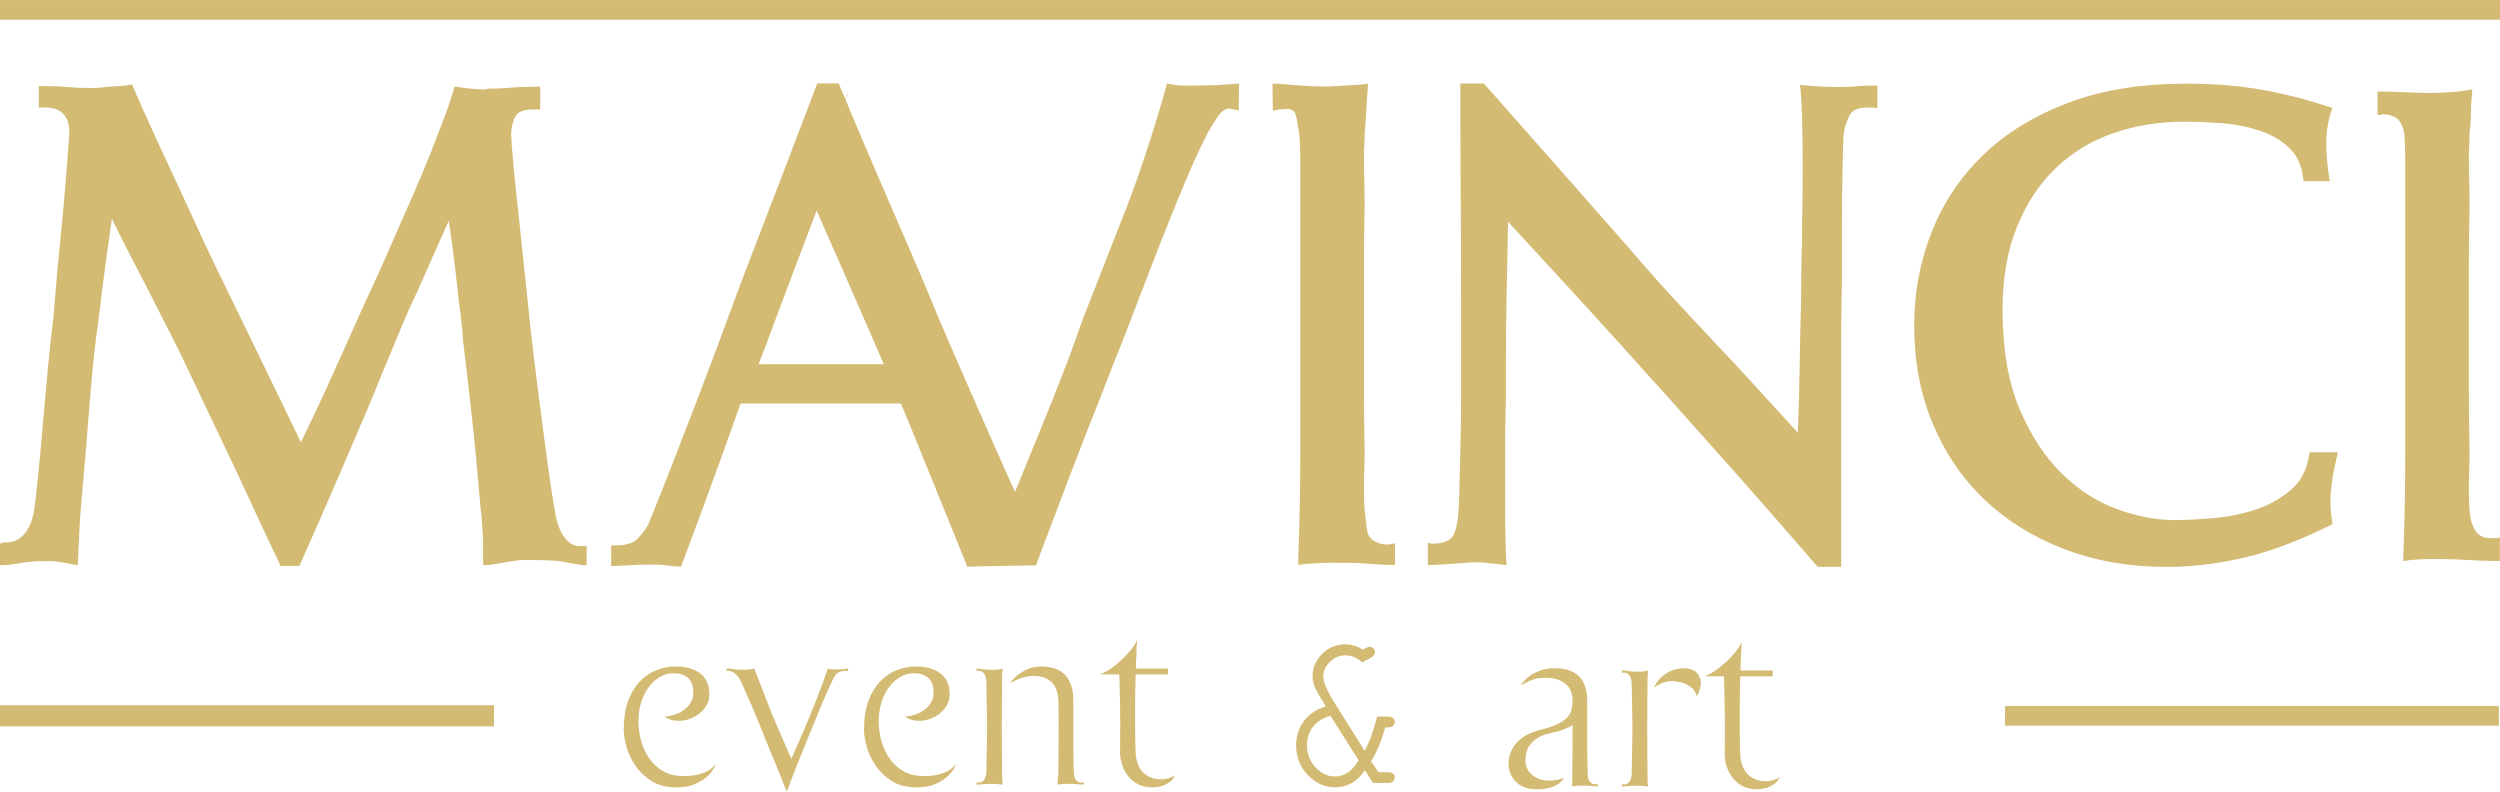
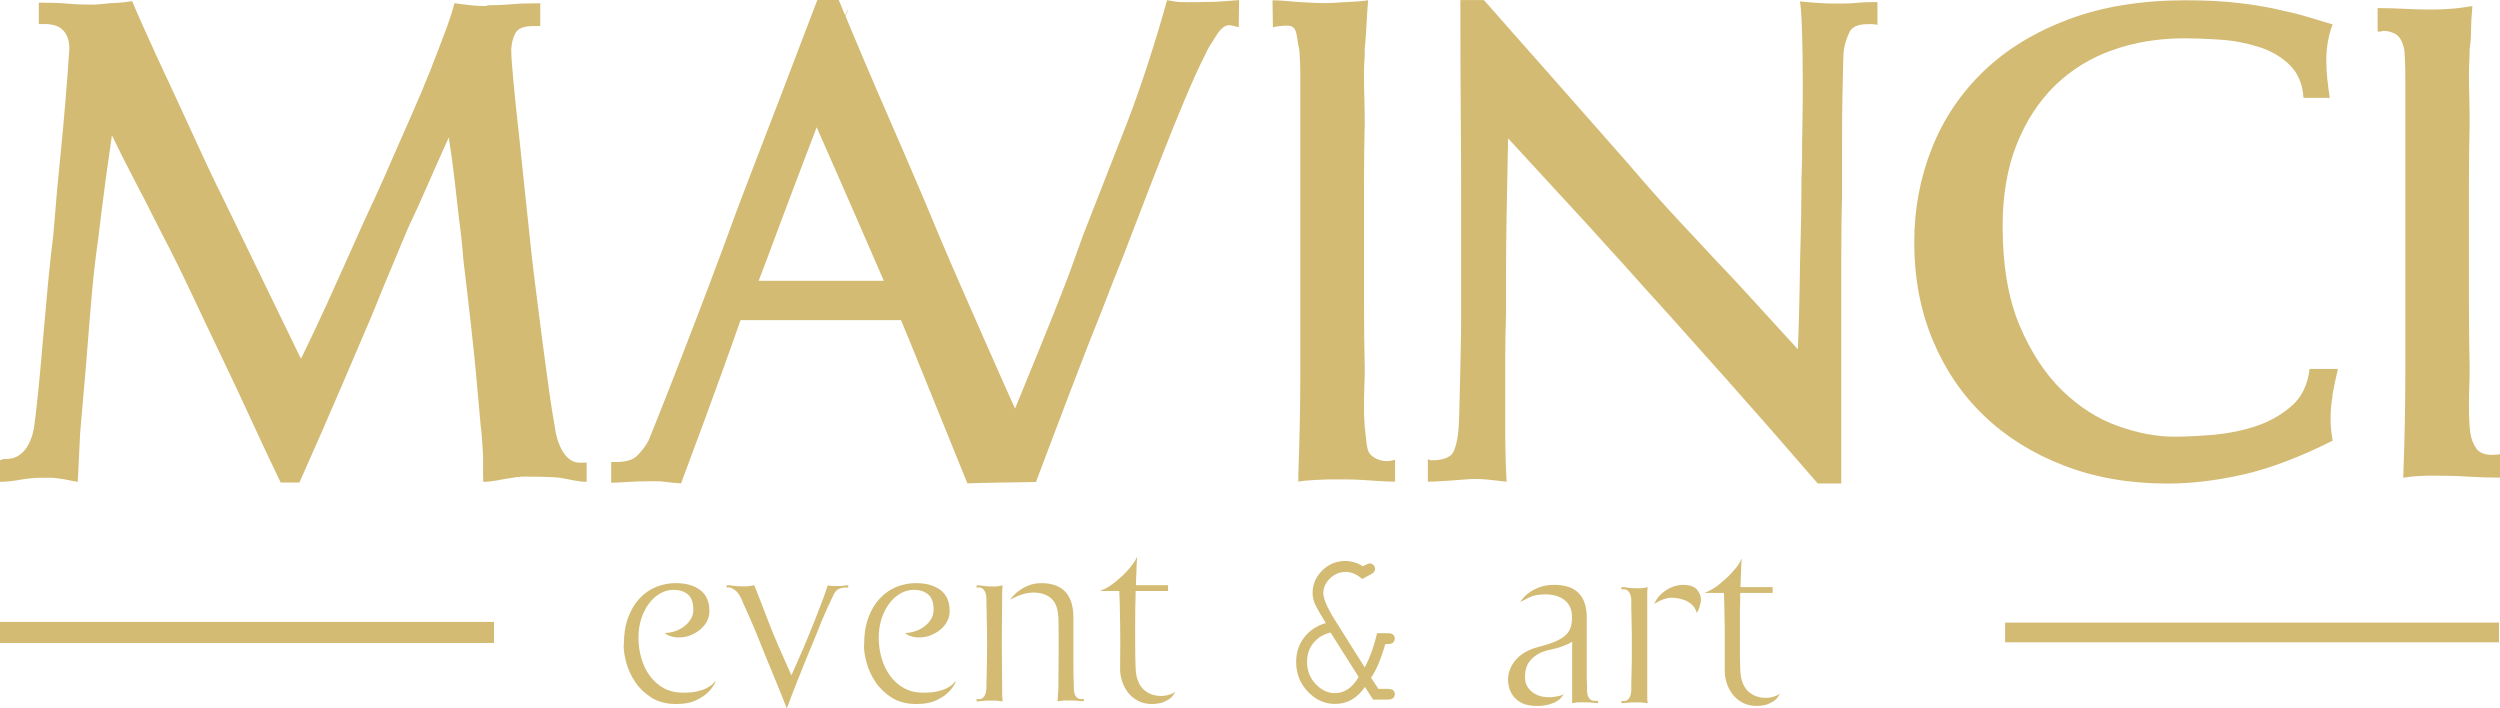
- <svg xmlns="http://www.w3.org/2000/svg" id="Warstwa_1" data-name="Warstwa 1" viewBox="0 0 275.21 87.09">
+ <svg xmlns="http://www.w3.org/2000/svg" id="Warstwa_1" data-name="Warstwa 1" viewBox="0 0 275.2 77.92">
  <defs>
    <style>
-       .cls-1, .cls-2, .cls-3, .cls-4 {
+       .cls-1 {
        fill: #d3bb74;
      }

      .cls-2 {
-         stroke-width: 2.17px;
+         stroke-width: 2.32px;
      }

-       .cls-2, .cls-3, .cls-4 {
+       .cls-2, .cls-3 {
+         fill: none;
        stroke: #d3bb74;
        stroke-miterlimit: 10;
      }

      .cls-3 {
        stroke-width: 2.17px;
      }
- 
-       .cls-4 {
-         stroke-width: 2.32px;
-       }
    </style>
  </defs>
-   <path class="cls-1" d="M55.9,61.85c-.63,.08-1.63,.37-2.7,.37-.05-.76,0-2.46-.03-2.97-.03-.51-.05-.95-.08-1.33-.03-.38-.05-.72-.08-1.03-.03-.3-.06-.63-.11-.99-.05-.56-.11-1.27-.19-2.13-.08-.86-.18-1.98-.3-3.35-.13-1.37-.3-3.08-.53-5.14-.23-2.06-.52-4.58-.88-7.57-.1-1.37-.25-2.82-.46-4.34-.15-1.32-.32-2.75-.49-4.3-.18-1.55-.39-3.13-.65-4.76-.91,2.03-1.74,3.88-2.47,5.56-.74,1.67-1.38,3.1-1.94,4.26-.61,1.42-1.14,2.69-1.6,3.81-.71,1.67-1.55,3.71-2.51,6.09-.86,2.03-1.94,4.56-3.24,7.57-1.29,3.02-2.85,6.59-4.68,10.7h-2.06c-.86-1.78-1.87-3.91-3.01-6.39-1.14-2.49-2.31-4.97-3.5-7.46-1.19-2.49-2.3-4.81-3.31-6.97-1.02-2.16-1.83-3.82-2.44-4.99-.56-1.07-1.17-2.26-1.83-3.58-.56-1.12-1.23-2.42-2.02-3.92-.79-1.5-1.61-3.13-2.47-4.91-.51,3.5-.89,6.29-1.14,8.37-.15,1.17-.28,2.21-.38,3.12-.25,1.73-.47,3.58-.65,5.56-.18,1.98-.34,3.93-.49,5.86-.15,1.93-.3,3.76-.46,5.48-.15,1.73-.28,3.2-.38,4.42l-.26,5.33c-.71-.1-1.32-.27-1.77-.32-.46-.05-.8-.13-1.11-.13h-.95c-.86,0-1.19,.06-1.77,.11-.58,.05-1.59,.34-2.96,.34v-2.38c.1,0,.13-.06,.27-.1,.1-.03,.36-.04,.47-.04,1.78,0,2.7-1.7,3-3.42,.1-.66,.24-1.84,.42-3.54,.18-1.7,.35-3.6,.53-5.71,.18-2.11,.37-4.24,.57-6.39,.2-2.16,.41-4.02,.61-5.6,.25-3.2,.54-6.44,.88-9.74,.33-3.3,.62-6.85,.88-10.66v-.15c0-.81-.22-1.46-.65-1.94-.43-.48-1.1-.72-2.02-.72h-.69v-2.36c1.32,0,2.38,.04,3.2,.11,.81,.08,1.67,.11,2.59,.11,.35,0,.79-.02,1.29-.08,.41-.05,.88-.09,1.41-.11,.53-.02,1.13-.09,1.79-.19,.25,.61,.63,1.48,1.14,2.63,.51,1.14,1.08,2.4,1.71,3.77,.63,1.37,1.31,2.82,2.02,4.34,.71,1.52,1.38,2.98,2.02,4.38,.63,1.4,1.22,2.65,1.75,3.77,.53,1.12,.95,1.98,1.26,2.59l8.68,17.89c1.01-2.08,1.93-4.01,2.74-5.79,.81-1.78,1.52-3.35,2.13-4.72,.71-1.57,1.37-3.05,1.98-4.42,.35-.76,.82-1.78,1.41-3.05,.58-1.27,1.2-2.66,1.86-4.19,.66-1.52,1.36-3.11,2.09-4.76,.73-1.65,1.41-3.25,2.02-4.8,.61-1.55,1.15-2.97,1.64-4.26,.48-1.29,.82-2.35,1.03-3.16,.71,.1,1.32,.18,1.83,.23,.51,.05,.89,.08,1.14,.08h.53c.05,0,.1-.02,.15-.08,.91,0,1.78-.04,2.59-.11,.81-.08,1.88-.11,3.2-.11v2.51h-.76c-1.02,0-1.66,.24-1.94,.72-.28,.48-.44,1.08-.49,1.79v.23c0,.56,.08,1.65,.23,3.27,.15,1.62,.35,3.58,.61,5.86,.25,2.44,.51,4.86,.76,7.27,.25,2.41,.46,4.33,.61,5.75,.15,1.37,.34,2.94,.57,4.72,.23,1.78,.46,3.55,.68,5.33,.23,1.78,.46,3.48,.69,5.1,.23,1.62,.44,3,.65,4.11,.2,1.73,1.11,3.91,2.68,3.91,.35,0,.61,.02,.82-.03v2.14c-.91,0-1.85-.26-2.78-.42s-3.53-.15-3.53-.15c-1.33-.04-1.68,.12-2.34,.2Z" />
-   <path class="cls-1" d="M134.1,9.37c-.74,.03-3.63,.07-4.19,.04-.56-.03-.73-.1-1.44-.21-1.17,4.25-2.89,9.63-4.48,13.7-1.6,4.07-3.19,8.12-4.76,12.16-.46,1.28-.96,2.68-1.52,4.22-.51,1.33-1.1,2.86-1.79,4.6-.55,1.4-2.87,7.08-4.18,10.27,0-.02-.02-.04-.03-.06-.58-1.27-1.29-2.85-2.13-4.76-.84-1.9-1.79-4.06-2.85-6.47-1.07-2.41-2.18-4.99-3.35-7.73-1.17-2.84-2.27-5.45-3.31-7.84-1.04-2.38-2.23-5.14-3.58-8.26-1.11-2.57-2.25-5.27-3.41-8.06,.19-.49,.34-.85,.23-.69-.04,.07-.14,.28-.27,.61-.23-.57-.47-1.13-.71-1.71h-2.36c-1.37,3.6-2.68,7.03-3.92,10.28-1.24,3.25-2.35,6.12-3.31,8.6-1.12,2.89-2.13,5.61-3.05,8.15-1.02,2.74-2.01,5.37-2.97,7.88-.96,2.51-1.83,4.75-2.59,6.7-.76,1.95-1.4,3.55-1.9,4.8-.51,1.24-.79,1.94-.84,2.09-.3,.56-.7,1.09-1.18,1.6-.48,.51-1.28,.76-2.4,.76h-.53v2.28c.36,0,.93-.03,1.71-.08,.79-.05,1.53-.08,2.25-.08h1.29c.15,0,.42,.03,.8,.08,.38,.05,.93,.1,1.64,.15,1.88-5.02,3.35-9.02,4.42-11.99,1.07-2.97,1.78-4.96,2.13-5.98h17.66c.46,1.07,1.29,3.11,2.51,6.13,1.22,3.02,2.82,6.97,4.8,11.84,.4-.05,7.55-.15,7.55-.15,0,0,2.12-5.65,3.93-10.38,1.29-3.38,2.37-6.14,3.24-8.29,.96-2.51,1.78-4.58,2.44-6.21,.46-1.18,1.07-2.76,1.83-4.76,.76-1.99,1.57-4.09,2.44-6.29,.86-2.2,1.71-4.3,2.55-6.29,.84-1.99,1.56-3.58,2.17-4.76,.25-.56,.54-1.09,.88-1.57,.33-.49,.9-1.74,1.81-1.74,.15,0,.82,.17,1.03,.22l.04-2.98c-.86,.05-1.55,.14-2.28,.16Zm-50.59,30.72c.46-1.17,1.22-3.18,2.28-6.05,1.07-2.87,2.44-6.48,4.11-10.85,1.93,4.37,3.51,7.98,4.76,10.85,1.24,2.87,2.12,4.89,2.63,6.05h-13.78Z" />
-   <path class="cls-1" d="M142.91,61.68c.15-3.96,.23-7.89,.23-11.8V18.02c0-.79-.01-1.52-.04-2.21-.03-.69-.06-1.13-.11-1.33-.2-.81-.21-1.9-.57-2.23s-.84-.26-1.54-.2c-.45,.04-.76,.14-.76,.14l-.04-2.98c1.01,0,2.06,.15,3,.2,.94,.05,1.79,.11,2.75,.11,.71,0,1.51-.06,2.27-.11,.76-.05,1.64-.05,2.5-.2-.1,1.12-.27,4.69-.37,5.34,0,.46-.01,.91-.04,1.37-.03,.46-.04,.89-.04,1.29,0,.91,.01,1.83,.04,2.74,.02,.91,.04,1.8,.04,2.66-.05,2.18-.08,4.37-.08,6.55v13.59c0,2.31,.03,4.66,.08,7.04,0,.51-.01,1.13-.04,1.87-.03,.74-.04,1.48-.04,2.25,0,.56,.01,1.09,.04,1.6,.02,.51,.06,.94,.11,1.29,.1,.66,.11,1.78,.44,2.26,.33,.48,1.11,.88,1.92,.88,.41,0,.71-.1,.91-.15v2.41c-1.17,0-2.3-.11-3.49-.18-1.19-.08-2.36-.07-3.58-.07-.56,0-1.23,.05-1.83,.07-.61,.03-1.19,.08-1.75,.18v-.54Z" />
-   <path class="cls-1" d="M203,14.44c-.05,.25-.09,.89-.11,1.9-.03,1.02-.05,2.27-.08,3.77-.03,1.5-.04,3.19-.04,5.06v5.79c-.05,1.47-.08,3.6-.08,6.39v25.05h-2.59c-3.91-4.52-7.22-8.3-9.93-11.34-2.72-3.05-4.94-5.53-6.66-7.46-2.03-2.23-3.65-4.03-4.87-5.41-1.17-1.27-2.41-2.64-3.73-4.11-1.17-1.27-2.51-2.73-4.03-4.38-1.52-1.65-3.15-3.41-4.87-5.29-.15,6.95-.23,11.93-.23,14.92v4.57c-.05,1.47-.08,2.92-.08,4.34v8.56c0,1.4,.05,3.94,.15,5.41-.96-.1-1.62-.2-2.23-.25-.61-.05-1.14-.08-1.92-.03,0,0-3.51,.28-4.52,.28v-2.5c.1,.05,.19,.14,.39,.14,.66,0,1.47-.07,2.08-.51,.61-.43,.82-2.09,.88-2.65,.05-.51,.09-1.24,.11-2.21,.03-.96,.05-2.03,.08-3.2,.03-1.17,.05-2.4,.08-3.69,.03-1.29,.04-2.52,.04-3.69v-11.19c0-3.35-.01-7.07-.04-11.15-.03-4.08-.04-8.21-.04-12.37h2.59c3.5,3.96,6.57,7.44,9.21,10.43,2.64,3,4.87,5.53,6.7,7.61,2.08,2.44,3.91,4.49,5.48,6.17,1.32,1.42,2.71,2.92,4.19,4.49,1.27,1.32,2.68,2.83,4.22,4.53,1.55,1.7,3.13,3.44,4.76,5.21,.1-2.39,.16-4.59,.19-6.62,.03-2.03,.06-3.81,.11-5.33,.05-1.78,.08-3.4,.08-4.87,0-1.32,.02-2.66,.08-4.03,0-1.17,.01-2.49,.04-3.96,.03-1.47,.04-2.94,.04-4.42,0-2.13-.03-4.03-.08-5.71-.05-1.67-.13-2.79-.23-3.35,1.12,.1,1.93,.17,2.44,.19,.51,.03,.86,.04,1.07,.04h1.07c.66,0,1.22-.02,1.67-.08,.46-.05,1.22-.08,2.28-.08v2.51c-.2-.05-.39-.08-.57-.08h-.49c-1.07,0-1.74,.29-2.02,.88-.28,.58-.47,1.15-.57,1.71Z" />
-   <path class="cls-1" d="M256.78,52.66c-.15,.86-.23,1.73-.23,2.59,0,.81,.08,1.62,.23,2.44-3.65,1.83-6.94,3.07-9.86,3.73-2.92,.66-5.7,.99-8.34,.99-4.16,0-7.96-.66-11.38-1.98-3.43-1.32-6.36-3.15-8.79-5.48-2.44-2.33-4.33-5.13-5.67-8.37-1.35-3.25-2.02-6.83-2.02-10.73,0-3.65,.65-7.1,1.94-10.35,1.29-3.25,3.2-6.08,5.71-8.49,2.51-2.41,5.63-4.31,9.36-5.71,3.73-1.4,8.03-2.09,12.9-2.09,2.28,0,4.33,.11,6.13,.34,1.8,.23,3.31,.49,4.53,.8,1.17,.25,2.16,.51,2.97,.76,.81,.25,1.65,.51,2.51,.76-.46,1.22-.69,2.54-.69,3.96,0,.71,.04,1.4,.11,2.06,.08,.66,.16,1.35,.27,2.06h-2.89c-.1-1.52-.61-2.73-1.52-3.62-.91-.89-2.04-1.55-3.39-1.98-1.35-.43-2.75-.7-4.23-.8-1.47-.1-2.82-.15-4.03-.15-2.79,0-5.41,.43-7.84,1.29-2.44,.86-4.54,2.16-6.32,3.88-1.78,1.73-3.19,3.88-4.23,6.47-1.04,2.59-1.56,5.61-1.56,9.06,0,4.31,.62,7.94,1.86,10.89,1.24,2.94,2.8,5.33,4.68,7.16,1.88,1.83,3.92,3.13,6.13,3.92,2.21,.79,4.28,1.18,6.2,1.18,1.12,0,2.49-.06,4.11-.19,1.62-.13,3.2-.43,4.72-.91,1.52-.48,2.87-1.22,4.03-2.21,1.17-.99,1.85-2.37,2.06-4.15h3.12c-.25,1.07-.46,2.03-.61,2.89Z" />
-   <path class="cls-1" d="M264.55,61.68c.15-3.96,.23-7.89,.23-11.8V18.02c0-.79-.01-1.52-.04-2.21-.03-.69-.06-1.13-.11-1.33-.2-.81-.52-1.33-.95-1.56-.43-.23-.85-.34-1.26-.34-.1,0-.18,.01-.23,.04-.05,.03-.13,.04-.23,.04h-.23v-2.59c1.01,0,1.99,.03,2.93,.08,.94,.05,1.89,.08,2.85,.08,.71,0,1.45-.02,2.21-.08,.76-.05,1.57-.15,2.44-.3-.1,1.12-.15,2.02-.15,2.7s-.05,1.36-.15,2.02c0,.46-.01,.91-.04,1.37-.03,.46-.04,.89-.04,1.29,0,.91,.01,1.83,.04,2.74,.02,.91,.04,1.8,.04,2.66-.05,2.18-.08,4.37-.08,6.55v13.59c0,2.31,.03,4.66,.08,7.04,0,.51-.01,1.13-.04,1.87-.03,.74-.04,1.48-.04,2.25,0,.56,.01,1.09,.04,1.6,.02,.51,.06,.94,.11,1.29,.1,.66,.32,1.23,.65,1.71,.33,.48,.9,.72,1.71,.72,.41,0,.71-.02,.91-.08v2.59c-1.17,0-2.35-.04-3.54-.11-1.19-.08-2.4-.11-3.62-.11-.56,0-1.14,.01-1.75,.04-.61,.03-1.19,.09-1.75,.19v-.08Z" />
-   <path class="cls-2" d="M0,1.09H275.21S0,1.09,0,1.09Z" />
-   <path class="cls-1" d="M68.67,80.19c0-1.14,.15-2.14,.46-2.99,.31-.85,.73-1.56,1.26-2.13,.53-.57,1.14-1,1.83-1.28,.69-.28,1.41-.42,2.16-.42,1.14,0,2.04,.26,2.71,.77,.67,.51,1,1.28,1,2.31,0,.43-.1,.81-.29,1.16-.19,.35-.45,.65-.77,.91-.32,.26-.68,.46-1.07,.61-.4,.15-.81,.22-1.23,.22-.27,0-.5-.02-.68-.07-.18-.05-.34-.1-.48-.16-.16-.08-.29-.16-.41-.26,.33,0,.68-.06,1.06-.17,.38-.12,.72-.28,1.03-.51,.31-.22,.57-.49,.77-.81s.3-.67,.3-1.06c0-.81-.2-1.38-.61-1.71-.41-.33-.93-.49-1.57-.49-.5,0-.99,.13-1.45,.39-.46,.26-.88,.62-1.23,1.09-.36,.46-.64,1.02-.86,1.67-.21,.65-.32,1.36-.32,2.13s.11,1.52,.32,2.25c.21,.73,.52,1.37,.93,1.93s.91,1.01,1.52,1.35c.61,.34,1.32,.51,2.13,.51,.66,0,1.2-.05,1.64-.16,.43-.11,.78-.23,1.04-.38,.26-.14,.46-.28,.59-.42,.14-.13,.22-.23,.26-.29l.06,.03c-.21,.48-.51,.9-.9,1.25-.33,.31-.77,.59-1.32,.84s-1.25,.38-2.1,.38c-1.08,0-1.99-.23-2.73-.7-.73-.46-1.33-1.03-1.78-1.7-.45-.67-.78-1.37-.99-2.12-.2-.74-.3-1.4-.3-1.96Z" />
-   <path class="cls-1" d="M91.14,73.61c.14,.04,.27,.06,.39,.07,.13,0,.24,.01,.33,.01h.46c.27,0,.46-.01,.58-.04s.22-.04,.32-.04h.17l-.03,.26s-.07,0-.1-.01c-.03,0-.06-.01-.1-.01h-.09c-.12,0-.31,.03-.59,.1-.28,.07-.52,.3-.71,.68-.15,.31-.4,.84-.74,1.58-.34,.74-.76,1.75-1.26,3.03-.29,.72-.61,1.49-.96,2.32-.29,.72-.62,1.55-1,2.49-.38,.95-.77,1.96-1.17,3.05h-.06c-.33-.87-.66-1.7-.99-2.49-.33-.79-.62-1.5-.87-2.12-.31-.73-.59-1.42-.84-2.06-.52-1.33-1.01-2.49-1.45-3.48-.45-.99-.73-1.61-.84-1.89-.21-.44-.45-.76-.71-.94-.26-.18-.47-.28-.62-.28h-.09s-.07,0-.09,.01c-.02,0-.05,.01-.09,.01v-.26h.14c.14,0,.33,.02,.59,.06,.26,.04,.54,.06,.83,.06h.26c.12,.02,.23,.02,.35,0,.1,0,.22,0,.36-.03,.14-.02,.31-.05,.51-.09,.27,.7,.53,1.35,.77,1.96,.24,.61,.45,1.15,.62,1.61,.21,.54,.41,1.03,.58,1.48,.19,.45,.4,.93,.61,1.45,.19,.45,.42,.96,.68,1.55,.26,.59,.54,1.21,.83,1.87,.21-.48,.44-1,.68-1.54,.24-.54,.46-1.03,.65-1.48,.21-.52,.42-1.03,.64-1.54,.27-.66,.53-1.3,.78-1.94,.21-.56,.43-1.15,.67-1.75,.23-.61,.42-1.16,.58-1.67Z" />
-   <path class="cls-1" d="M95.12,80.19c0-1.14,.15-2.14,.46-2.99,.31-.85,.73-1.56,1.26-2.13,.53-.57,1.14-1,1.83-1.28,.69-.28,1.41-.42,2.16-.42,1.14,0,2.04,.26,2.71,.77,.67,.51,1,1.28,1,2.31,0,.43-.1,.81-.29,1.16-.19,.35-.45,.65-.77,.91-.32,.26-.68,.46-1.07,.61-.4,.15-.81,.22-1.23,.22-.27,0-.5-.02-.68-.07-.18-.05-.34-.1-.48-.16-.16-.08-.29-.16-.41-.26,.33,0,.68-.06,1.06-.17,.38-.12,.72-.28,1.03-.51,.31-.22,.57-.49,.77-.81s.3-.67,.3-1.06c0-.81-.2-1.38-.61-1.71-.41-.33-.93-.49-1.57-.49-.5,0-.99,.13-1.45,.39-.46,.26-.88,.62-1.23,1.09-.36,.46-.64,1.02-.86,1.67-.21,.65-.32,1.36-.32,2.13s.11,1.52,.32,2.25c.21,.73,.52,1.37,.93,1.93s.91,1.01,1.52,1.35c.61,.34,1.32,.51,2.13,.51,.66,0,1.2-.05,1.64-.16,.43-.11,.78-.23,1.04-.38,.26-.14,.46-.28,.59-.42,.14-.13,.22-.23,.26-.29l.06,.03c-.21,.48-.51,.9-.9,1.25-.33,.31-.77,.59-1.32,.84s-1.25,.38-2.1,.38c-1.08,0-1.99-.23-2.73-.7-.73-.46-1.33-1.03-1.78-1.7-.45-.67-.78-1.37-.99-2.12-.2-.74-.3-1.4-.3-1.96Z" />
-   <path class="cls-1" d="M110.28,79.99c0,.41,0,.88,.01,1.44,0,.55,.01,1.09,.01,1.61s0,.99,.01,1.39c0,.41,.01,.65,.01,.73v.44c0,.06,0,.14,.01,.25,0,.11,.02,.29,.04,.54-.15-.02-.3-.04-.43-.06-.14-.02-.25-.03-.35-.03h-.67c-.31,0-.58,.01-.81,.04s-.4,.04-.49,.04h-.12v-.26s.11,.03,.2,.03h.09c.19,0,.36-.09,.51-.26,.14-.17,.24-.45,.28-.84,0-.14,0-.38,.01-.74,0-.36,.02-.77,.03-1.25,0-.47,.02-.98,.03-1.52,0-.54,.01-1.05,.01-1.54,0-.35,0-.78-.01-1.31,0-.52-.02-1.04-.03-1.55,0-.51-.02-.98-.03-1.39,0-.42-.01-.69-.01-.83-.04-.37-.13-.64-.28-.81-.14-.17-.31-.26-.51-.26h-.09s-.07,0-.1,.01c-.03,0-.06,.01-.1,.01v-.26h.17c.12,0,.29,.02,.54,.06,.24,.04,.5,.06,.77,.06h.29c.1,.02,.2,.02,.32,0,.1,0,.21,0,.35-.03,.14-.02,.28-.05,.43-.09-.02,.27-.03,.45-.04,.55-.01,.1-.01,.17-.01,.22v.42c0,.1,0,.34-.01,.74,0,.4-.01,.86-.01,1.39s0,1.07-.01,1.62c0,.55-.01,1.03-.01,1.44Zm8.82,6.15c.08,0,.15,0,.2-.03v.26h-.14c-.1,0-.26-.01-.49-.04s-.49-.04-.78-.04h-.67c-.1,0-.22,0-.36,.03-.14,.02-.3,.04-.45,.06l.09-1.22c0-.08,0-.32,.01-.73,0-.41,.01-.87,.01-1.39s0-1.06,.01-1.61c0-.55,.01-1.03,.01-1.44,0-.44,0-.88-.01-1.32-.01-.44-.01-.81-.01-1.12,0-1.16-.25-1.97-.74-2.44s-1.17-.7-2.04-.7c-.27,0-.54,.03-.8,.09-.26,.06-.5,.13-.73,.22-.22,.09-.42,.17-.59,.26-.17,.09-.3,.15-.38,.19l-.03-.03c.08-.1,.21-.24,.39-.44,.18-.19,.42-.39,.71-.59,.29-.2,.63-.38,1.01-.52,.39-.14,.83-.22,1.33-.22s.94,.06,1.36,.19c.43,.13,.8,.33,1.12,.62,.32,.29,.57,.68,.75,1.16,.18,.48,.28,1.08,.28,1.8v5.18c0,.4,0,.77,.01,1.13,0,.36,.02,.68,.03,.97,0,.29,.01,.5,.01,.64,.02,.39,.11,.66,.26,.83,.15,.16,.33,.25,.52,.25h.09Z" />
-   <path class="cls-1" d="M129.36,85.32c-.14,.33-.33,.58-.59,.77-.26,.18-.53,.32-.8,.42-.33,.1-.68,.15-1.04,.17h-.06c-.66,0-1.21-.13-1.67-.39-.45-.26-.82-.58-1.1-.97-.28-.39-.48-.8-.61-1.25-.13-.44-.19-.84-.19-1.19,0-.23,0-.61,.01-1.13,0-.52,.01-1.12,.01-1.8,0-.54,0-1.1-.01-1.68,0-.58-.02-1.13-.03-1.64,0-.51-.02-.98-.03-1.39-.01-.42-.02-.75-.04-1h-2.09v-.03c.29-.1,.58-.23,.86-.41,.28-.17,.53-.35,.74-.52,.25-.21,.5-.43,.75-.64,.29-.27,.54-.53,.75-.78,.19-.21,.38-.44,.55-.68,.17-.24,.3-.47,.38-.68h.03c-.04,.41-.06,.8-.07,1.17,0,.38-.02,.71-.04,1-.02,.35-.03,.66-.03,.93h3.54v.64h-3.57c0,.23,0,.49-.01,.78,0,.29-.02,.65-.03,1.09,0,.44-.01,.97-.01,1.6v2.28c0,.27,0,.65,.01,1.13,0,.48,.02,1.02,.04,1.6,.02,.58,.11,1.07,.28,1.46,.16,.4,.38,.71,.64,.94,.26,.23,.56,.4,.88,.51,.33,.11,.67,.16,1.01,.16,.21,0,.42-.02,.61-.06,.15-.04,.32-.09,.49-.15s.31-.14,.41-.26h.03Z" />
-   <path class="cls-1" d="M151.16,86.2l-.91-1.4c-.85,1.25-1.94,1.87-3.29,1.87-1.13,0-2.13-.45-2.99-1.35-.86-.9-1.29-1.99-1.29-3.29,0-1,.29-1.89,.87-2.66,.58-.77,1.38-1.31,2.4-1.61-.7-1.12-1.12-1.86-1.25-2.22-.14-.35-.21-.72-.21-1.1,0-.93,.35-1.75,1.06-2.46,.71-.7,1.56-1.05,2.55-1.05,.32,0,.64,.05,.96,.14,.32,.09,.64,.24,.96,.44,.41-.21,.66-.31,.75-.31,.16,0,.3,.06,.42,.18,.12,.12,.18,.26,.18,.43,0,.11-.03,.22-.1,.31-.07,.09-.2,.19-.4,.3l-.92,.5c-.29-.26-.59-.46-.9-.59-.31-.13-.62-.19-.94-.19-.65,0-1.22,.24-1.71,.72-.49,.48-.73,1.02-.73,1.61s.42,1.6,1.27,2.95l3.29,5.23c.58-1.09,1.03-2.34,1.36-3.77h1.16c.28,0,.49,.06,.61,.17,.12,.11,.18,.25,.18,.42,0,.12-.04,.24-.11,.34-.07,.1-.15,.17-.25,.21-.09,.04-.33,.06-.69,.06-.45,1.6-.97,2.83-1.56,3.71l.81,1.22h1.01c.28,0,.49,.05,.61,.16,.12,.11,.18,.25,.18,.43,0,.17-.06,.31-.18,.42-.12,.11-.33,.17-.61,.17h-1.61Zm-4.69-7.39c-.79,.19-1.42,.57-1.89,1.15s-.7,1.27-.7,2.07c0,.95,.31,1.77,.94,2.44,.63,.67,1.33,1.01,2.12,1.01,1.06,0,1.93-.59,2.62-1.78l-3.09-4.89Z" />
-   <path class="cls-1" d="M175.71,86.34c.08,0,.15,0,.2-.03v.26h-.12c-.1,0-.27-.01-.51-.04-.24-.03-.51-.04-.8-.04h-.67c-.1,0-.21,0-.33,.03-.13,.02-.27,.04-.42,.06,0-.25,0-.43,.01-.54,0-.11,.01-.19,.01-.25v-.44c0-.08,0-.33,.01-.75,0-.42,.01-.91,.01-1.46s0-1.12,.01-1.7c0-.58,.01-1.07,.01-1.48v-.14c-.1,.06-.19,.12-.29,.17-.1,.06-.22,.12-.38,.17-.46,.21-.98,.38-1.54,.49-.56,.12-1.02,.26-1.39,.44-.5,.27-.89,.61-1.17,1.01-.28,.41-.42,.94-.42,1.6s.25,1.22,.75,1.62c.5,.41,1.12,.61,1.86,.61,.17,0,.36,0,.55-.03,.15-.02,.33-.05,.52-.09,.19-.04,.39-.11,.58-.2-.08,.12-.18,.25-.32,.41s-.32,.29-.55,.42c-.23,.13-.52,.23-.87,.32-.35,.09-.75,.13-1.22,.13-.68,0-1.22-.11-1.64-.32-.42-.21-.73-.47-.96-.78-.22-.31-.37-.62-.45-.93-.08-.31-.12-.57-.12-.78,0-.85,.29-1.61,.87-2.28s1.45-1.15,2.61-1.44c.75-.19,1.36-.4,1.83-.61s.83-.45,1.09-.71c.26-.26,.44-.55,.52-.87,.09-.32,.13-.69,.13-1.12,0-.29-.05-.58-.15-.87-.1-.29-.26-.55-.49-.78s-.54-.42-.91-.57c-.38-.14-.85-.22-1.41-.22-.7,0-1.28,.11-1.74,.33-.46,.22-.78,.38-.96,.48l-.03-.03c.08-.1,.2-.25,.38-.45,.17-.2,.41-.41,.71-.61,.3-.2,.67-.38,1.1-.54,.43-.15,.94-.23,1.52-.23,2.4,0,3.6,1.2,3.6,3.6v5.35c0,.4,0,.77,.01,1.13,0,.36,.02,.68,.03,.97,0,.29,.01,.5,.01,.64,.02,.39,.11,.66,.26,.83,.15,.16,.33,.25,.52,.25h.09Z" />
-   <path class="cls-1" d="M181.33,80.19c0,.41,0,.88,.01,1.44,0,.55,.01,1.09,.01,1.61s0,.99,.01,1.39c0,.41,.01,.65,.01,.73v.44c0,.06,0,.14,.01,.25,0,.11,.02,.29,.04,.54-.16-.02-.3-.04-.44-.06-.14-.02-.25-.03-.35-.03h-.67c-.31,0-.58,.01-.81,.04-.23,.03-.4,.04-.49,.04h-.12v-.26s.11,.03,.2,.03h.09c.19,0,.36-.09,.51-.26,.15-.17,.24-.45,.28-.84,0-.14,0-.38,.01-.74,0-.36,.02-.77,.03-1.25,0-.47,.02-.98,.03-1.52,0-.54,.01-1.05,.01-1.54,0-.35,0-.78-.01-1.31,0-.52-.02-1.04-.03-1.55,0-.51-.02-.98-.03-1.39,0-.42-.01-.69-.01-.83-.04-.37-.13-.64-.28-.81-.15-.17-.31-.26-.51-.26h-.09s-.07,0-.1,.01c-.03,0-.06,.01-.1,.01v-.26h.17c.12,0,.29,.02,.54,.06,.24,.04,.5,.06,.77,.06h.29c.1,.02,.2,.02,.32,0,.1,0,.21,0,.35-.03,.14-.02,.28-.05,.44-.09-.02,.27-.03,.45-.04,.55,0,.1-.01,.17-.01,.22v.42c0,.1,0,.34-.01,.74,0,.4-.01,.86-.01,1.39s0,1.07-.01,1.62c-.01,.55-.01,1.03-.01,1.44Zm.78-4.58c.25-.5,.55-.89,.9-1.17,.35-.28,.69-.49,1.01-.62,.37-.15,.75-.24,1.16-.26,.79,0,1.33,.17,1.62,.52,.29,.35,.44,.71,.44,1.07,0,.15-.02,.32-.06,.49-.04,.16-.09,.32-.14,.49-.06,.17-.15,.35-.26,.52-.12-.42-.32-.75-.62-.99-.3-.23-.61-.4-.94-.49-.37-.12-.77-.18-1.22-.2-.17,0-.37,.03-.58,.09-.17,.04-.37,.11-.59,.2-.22,.1-.45,.22-.68,.38l-.03-.03Z" />
-   <path class="cls-1" d="M195.92,85.53c-.14,.33-.33,.58-.59,.77-.26,.18-.53,.32-.8,.42-.33,.1-.68,.15-1.04,.17h-.06c-.66,0-1.21-.13-1.67-.39s-.82-.58-1.1-.97c-.28-.39-.48-.8-.61-1.25-.13-.44-.19-.84-.19-1.19,0-.23,0-.61,.01-1.13,0-.52,.01-1.12,.01-1.8,0-.54,0-1.1-.01-1.68-.01-.58-.02-1.13-.03-1.64,0-.51-.02-.98-.03-1.39,0-.42-.02-.75-.04-1h-2.09v-.03c.29-.1,.57-.23,.86-.41,.28-.17,.53-.35,.74-.52,.25-.21,.5-.43,.75-.64,.29-.27,.54-.53,.75-.78,.19-.21,.38-.44,.55-.68,.17-.24,.3-.47,.38-.68h.03c-.04,.41-.06,.8-.07,1.17-.01,.38-.02,.71-.04,1-.02,.35-.03,.66-.03,.93h3.54v.64h-3.57c0,.23,0,.49-.01,.78,0,.29-.02,.65-.03,1.09,0,.44-.01,.97-.01,1.6v2.28c0,.27,0,.65,.01,1.13,0,.48,.02,1.02,.04,1.6,.02,.58,.11,1.07,.28,1.46,.16,.4,.38,.71,.64,.94,.26,.23,.56,.4,.88,.51,.33,.11,.67,.16,1.01,.16,.21,0,.42-.02,.61-.06,.15-.04,.32-.09,.49-.15,.17-.06,.31-.14,.41-.26h.03Z" />
-   <line class="cls-3" x1="220.72" y1="78.8" x2="275.09" y2="78.8" />
-   <line class="cls-4" x1="0" y1="78.8" x2="54.38" y2="78.8" />
+   <path class="cls-1" d="M55.9,52.67c-.63.08-1.63.37-2.7.37-.05-.76,0-2.46-.03-2.97-.03-.51-.05-.95-.08-1.33-.03-.38-.05-.72-.08-1.03-.03-.3-.06-.63-.11-.99-.05-.56-.11-1.27-.19-2.13-.08-.86-.18-1.98-.3-3.35-.13-1.37-.3-3.08-.53-5.14s-.52-4.58-.88-7.57c-.1-1.37-.25-2.82-.46-4.34-.15-1.32-.32-2.75-.49-4.3-.18-1.55-.39-3.13-.65-4.76-.91,2.03-1.74,3.88-2.47,5.56-.74,1.67-1.38,3.1-1.94,4.26-.61,1.42-1.14,2.69-1.6,3.81-.71,1.67-1.55,3.71-2.51,6.09-.86,2.03-1.94,4.56-3.24,7.57-1.29,3.02-2.85,6.59-4.68,10.7h-2.06c-.86-1.78-1.87-3.91-3.01-6.39-1.14-2.49-2.31-4.97-3.5-7.46-1.19-2.49-2.3-4.81-3.31-6.97-1.02-2.16-1.83-3.82-2.44-4.99-.56-1.07-1.17-2.26-1.83-3.58-.56-1.12-1.23-2.42-2.02-3.92-.79-1.5-1.61-3.13-2.47-4.91-.51,3.5-.89,6.29-1.14,8.37-.15,1.17-.28,2.21-.38,3.12-.25,1.73-.47,3.58-.65,5.56-.18,1.98-.34,3.93-.49,5.86s-.3,3.76-.46,5.48c-.15,1.73-.28,3.2-.38,4.42l-.26,5.33c-.71-.1-1.32-.27-1.77-.32-.46-.05-.8-.13-1.11-.13h-.95c-.86,0-1.19.06-1.77.11s-1.59.34-2.96.34v-2.38c.1,0,.13-.06.27-.1.1-.03.36-.04.47-.04,1.78,0,2.7-1.7,3-3.42.1-.66.24-1.84.42-3.54s.35-3.6.53-5.71c.18-2.11.37-4.24.57-6.39.2-2.16.41-4.02.61-5.6.25-3.2.54-6.44.88-9.74.33-3.3.62-6.85.88-10.66v-.15c0-.81-.22-1.46-.65-1.94-.43-.48-1.1-.72-2.02-.72h-.69V.29c1.32,0,2.38.04,3.2.11.81.08,1.67.11,2.59.11.35,0,.79-.02,1.29-.08.41-.05.88-.09,1.41-.11.53-.02,1.13-.09,1.79-.19.25.61.63,1.48,1.14,2.63.51,1.14,1.08,2.4,1.71,3.77.63,1.37,1.31,2.82,2.02,4.34.71,1.52,1.38,2.98,2.02,4.38.63,1.4,1.22,2.65,1.75,3.77s.95,1.98,1.26,2.59l8.68,17.89c1.01-2.08,1.93-4.01,2.74-5.79s1.52-3.35,2.13-4.72c.71-1.57,1.37-3.05,1.98-4.42.35-.76.82-1.78,1.41-3.05.58-1.27,1.2-2.66,1.86-4.19.66-1.52,1.36-3.11,2.09-4.76s1.41-3.25,2.02-4.8c.61-1.55,1.15-2.97,1.64-4.26.48-1.29.82-2.35,1.03-3.16.71.1,1.32.18,1.83.23.51.05.89.08,1.14.08h.53s.1-.02.15-.08c.91,0,1.78-.04,2.59-.11.81-.08,1.88-.11,3.2-.11v2.51h-.76c-1.02,0-1.66.24-1.94.72-.28.48-.44,1.08-.49,1.79v.23c0,.56.08,1.65.23,3.27.15,1.62.35,3.58.61,5.86.25,2.44.51,4.86.76,7.27s.46,4.33.61,5.75c.15,1.37.34,2.94.57,4.72.23,1.78.46,3.55.68,5.33.23,1.78.46,3.48.69,5.1s.44,3,.65,4.11c.2,1.73,1.11,3.91,2.68,3.91.35,0,.61.02.82-.03v2.14c-.91,0-1.85-.26-2.78-.42s-3.53-.15-3.53-.15c-1.33-.04-1.68.12-2.34.2h-.03Z" />
+   <path class="cls-1" d="M134.1.19c-.74.03-3.63.07-4.19.04s-.73-.1-1.44-.21c-1.17,4.25-2.89,9.63-4.48,13.7-1.6,4.07-3.19,8.12-4.76,12.16-.46,1.28-.96,2.68-1.52,4.22-.51,1.33-1.1,2.86-1.79,4.6-.55,1.4-2.87,7.08-4.18,10.27,0-.02-.02-.04-.03-.06-.58-1.27-1.29-2.85-2.13-4.76-.84-1.9-1.79-4.06-2.85-6.47-1.07-2.41-2.18-4.99-3.35-7.73-1.17-2.84-2.27-5.45-3.31-7.84-1.04-2.38-2.23-5.14-3.58-8.26-1.11-2.57-2.25-5.27-3.41-8.06.19-.49.34-.85.23-.69-.04.07-.14.28-.27.61-.23-.57-.47-1.13-.71-1.71h-2.36c-1.37,3.6-2.68,7.03-3.92,10.28-1.24,3.25-2.35,6.12-3.31,8.6-1.12,2.89-2.13,5.61-3.05,8.15-1.02,2.74-2.01,5.37-2.97,7.88-.96,2.51-1.83,4.75-2.59,6.7-.76,1.95-1.4,3.55-1.9,4.8-.51,1.24-.79,1.94-.84,2.09-.3.56-.7,1.09-1.18,1.6s-1.28.76-2.4.76h-.53v2.28c.36,0,.93-.03,1.71-.08.79-.05,1.53-.08,2.25-.08h1.29c.15,0,.42.03.8.08.38.05.93.1,1.64.15,1.88-5.02,3.35-9.02,4.42-11.99s1.78-4.96,2.13-5.98h17.66c.46,1.07,1.29,3.11,2.51,6.13s2.82,6.97,4.8,11.84c.4-.05,7.55-.15,7.55-.15,0,0,2.12-5.65,3.93-10.38,1.29-3.38,2.37-6.14,3.24-8.29.96-2.51,1.78-4.58,2.44-6.21.46-1.18,1.07-2.76,1.83-4.76.76-1.99,1.57-4.09,2.44-6.29.86-2.2,1.71-4.3,2.55-6.29.84-1.99,1.56-3.58,2.17-4.76.25-.56.54-1.09.88-1.57.33-.49.9-1.74,1.81-1.74.15,0,.82.17,1.03.22l.04-2.98c-.86.05-1.55.14-2.28.16l-.02.02ZM83.51,30.91c.46-1.17,1.22-3.18,2.28-6.05,1.07-2.87,2.44-6.48,4.11-10.85,1.93,4.37,3.51,7.98,4.76,10.85,1.24,2.87,2.12,4.89,2.63,6.05h-13.78Z" />
+   <path class="cls-1" d="M142.91,52.5c.15-3.96.23-7.89.23-11.8V8.84c0-.79,0-1.52-.04-2.21s-.06-1.13-.11-1.33c-.2-.81-.21-1.9-.57-2.23s-.84-.26-1.54-.2c-.45.04-.76.14-.76.14l-.04-2.98c1.01,0,2.06.15,3,.2s1.79.11,2.75.11c.71,0,1.51-.06,2.27-.11.76-.05,1.64-.05,2.5-.2-.1,1.12-.27,4.69-.37,5.34,0,.46,0,.91-.04,1.37s-.04.89-.04,1.29c0,.91,0,1.83.04,2.74.02.91.04,1.8.04,2.66-.05,2.18-.08,4.37-.08,6.55v13.59c0,2.31.03,4.66.08,7.04,0,.51,0,1.13-.04,1.87-.03.74-.04,1.48-.04,2.25,0,.56,0,1.09.04,1.6.02.51.06.94.11,1.29.1.66.11,1.78.44,2.26s1.11.88,1.92.88c.41,0,.71-.1.91-.15v2.41c-1.17,0-2.3-.11-3.49-.18-1.19-.08-2.36-.07-3.58-.07-.56,0-1.23.05-1.83.07-.61.03-1.19.08-1.75.18v-.54.02Z" />
+   <path class="cls-1" d="M203,5.26c-.05.25-.09.89-.11,1.9-.03,1.02-.05,2.27-.08,3.77s-.04,3.19-.04,5.06v5.79c-.05,1.47-.08,3.6-.08,6.39v25.05h-2.59c-3.91-4.52-7.22-8.3-9.93-11.34-2.72-3.05-4.94-5.53-6.66-7.46-2.03-2.23-3.65-4.03-4.87-5.41-1.17-1.27-2.41-2.64-3.73-4.11-1.17-1.27-2.51-2.73-4.03-4.38-1.52-1.65-3.15-3.41-4.87-5.29-.15,6.95-.23,11.93-.23,14.92v4.57c-.05,1.47-.08,2.92-.08,4.34v8.56c0,1.4.05,3.94.15,5.41-.96-.1-1.62-.2-2.23-.25s-1.14-.08-1.92-.03c0,0-3.51.28-4.52.28v-2.5c.1.05.19.14.39.14.66,0,1.47-.07,2.08-.51.61-.43.82-2.09.88-2.65.05-.51.09-1.24.11-2.21.03-.96.05-2.03.08-3.2.03-1.17.05-2.4.08-3.69.03-1.29.04-2.52.04-3.69v-11.19c0-3.35,0-7.07-.04-11.15s-.04-8.21-.04-12.37h2.59c3.5,3.96,6.57,7.44,9.21,10.43,2.64,3,4.87,5.53,6.7,7.61,2.08,2.44,3.91,4.49,5.48,6.17,1.32,1.42,2.71,2.92,4.19,4.49,1.27,1.32,2.68,2.83,4.22,4.53,1.55,1.7,3.13,3.44,4.76,5.21.1-2.39.16-4.59.19-6.62s.06-3.81.11-5.33c.05-1.78.08-3.4.08-4.87,0-1.32.02-2.66.08-4.03,0-1.17,0-2.49.04-3.96.03-1.47.04-2.94.04-4.42,0-2.13-.03-4.03-.08-5.71-.05-1.67-.13-2.79-.23-3.35,1.12.1,1.93.17,2.44.19.51.03.86.04,1.07.04h1.07c.66,0,1.22-.02,1.67-.08.46-.05,1.22-.08,2.28-.08v2.51c-.2-.05-.39-.08-.57-.08h-.49c-1.07,0-1.74.29-2.02.88-.28.58-.47,1.15-.57,1.71h-.02Z" />
+   <path class="cls-1" d="M256.78,43.48c-.15.86-.23,1.73-.23,2.59,0,.81.08,1.62.23,2.44-3.65,1.83-6.94,3.07-9.86,3.73s-5.7.99-8.34.99c-4.16,0-7.96-.66-11.38-1.98-3.43-1.32-6.36-3.15-8.79-5.48-2.44-2.33-4.33-5.13-5.67-8.37-1.35-3.25-2.02-6.83-2.02-10.73,0-3.65.65-7.1,1.94-10.35,1.29-3.25,3.2-6.08,5.71-8.49,2.51-2.41,5.63-4.31,9.36-5.71C231.46.72,235.76.03,240.63.03c2.28,0,4.33.11,6.13.34,1.8.23,3.31.49,4.53.8,1.17.25,2.16.51,2.97.76s1.65.51,2.51.76c-.46,1.22-.69,2.54-.69,3.96,0,.71.04,1.4.11,2.06.08.66.16,1.35.27,2.06h-2.89c-.1-1.52-.61-2.73-1.52-3.62-.91-.89-2.04-1.55-3.39-1.98-1.35-.43-2.75-.7-4.23-.8-1.47-.1-2.82-.15-4.03-.15-2.79,0-5.41.43-7.84,1.29-2.44.86-4.54,2.16-6.32,3.88-1.78,1.73-3.19,3.88-4.23,6.47-1.04,2.59-1.56,5.61-1.56,9.06,0,4.31.62,7.94,1.86,10.89,1.24,2.94,2.8,5.33,4.68,7.16,1.88,1.83,3.92,3.13,6.13,3.92,2.21.79,4.28,1.18,6.2,1.18,1.12,0,2.49-.06,4.11-.19,1.62-.13,3.2-.43,4.72-.91s2.87-1.22,4.03-2.21c1.17-.99,1.85-2.37,2.06-4.15h3.12c-.25,1.07-.46,2.03-.61,2.89l.03-.02Z" />
+   <path class="cls-1" d="M264.55,52.5c.15-3.96.23-7.89.23-11.8V8.84c0-.79-.01-1.52-.04-2.21s-.06-1.13-.11-1.33c-.2-.81-.52-1.33-.95-1.56-.43-.23-.85-.34-1.26-.34-.1,0-.18.01-.23.04-.05.03-.13.04-.23.04h-.23V.89c1.01,0,1.99.03,2.93.08s1.89.08,2.85.08c.71,0,1.45-.02,2.21-.08.76-.05,1.57-.15,2.44-.3-.1,1.12-.15,2.02-.15,2.7s-.05,1.36-.15,2.02c0,.46-.01.91-.04,1.37s-.04.89-.04,1.29c0,.91.01,1.83.04,2.74.02.91.04,1.8.04,2.66-.05,2.18-.08,4.37-.08,6.55v13.59c0,2.31.03,4.66.08,7.04,0,.51-.01,1.13-.04,1.87-.03.74-.04,1.48-.04,2.25,0,.56.01,1.09.04,1.6.02.51.06.94.11,1.29.1.66.32,1.23.65,1.71s.9.72,1.71.72c.41,0,.71-.02.91-.08v2.59c-1.17,0-2.35-.04-3.54-.11-1.19-.08-2.4-.11-3.62-.11-.56,0-1.14,0-1.75.04-.61.03-1.19.09-1.75.19v-.08h.01Z" />
+   <path class="cls-1" d="M68.67,71.01c0-1.14.15-2.14.46-2.99s.73-1.56,1.26-2.13,1.14-1,1.83-1.28,1.41-.42,2.16-.42c1.14,0,2.04.26,2.71.77.67.51,1,1.28,1,2.31,0,.43-.1.81-.29,1.16-.19.35-.45.65-.77.91s-.68.46-1.07.61c-.4.15-.81.22-1.23.22-.27,0-.5-.02-.68-.07s-.34-.1-.48-.16c-.16-.08-.29-.16-.41-.26.33,0,.68-.06,1.06-.17.38-.12.72-.28,1.03-.51.31-.22.57-.49.77-.81s.3-.67.3-1.06c0-.81-.2-1.38-.61-1.71s-.93-.49-1.57-.49c-.5,0-.99.13-1.45.39s-.88.62-1.23,1.09c-.36.46-.64,1.02-.86,1.67-.21.65-.32,1.36-.32,2.13s.11,1.52.32,2.25.52,1.37.93,1.93.91,1.01,1.52,1.35c.61.34,1.32.51,2.13.51.66,0,1.2-.05,1.64-.16.43-.11.78-.23,1.04-.38.26-.14.46-.28.59-.42.14-.13.22-.23.26-.29l.06.03c-.21.48-.51.9-.9,1.25-.33.31-.77.59-1.32.84s-1.25.38-2.1.38c-1.08,0-1.99-.23-2.73-.7-.73-.46-1.33-1.03-1.78-1.7s-.78-1.37-.99-2.12c-.2-.74-.3-1.4-.3-1.96h.02Z" />
+   <path class="cls-1" d="M91.14,64.43c.14.04.27.06.39.07.13,0,.24.01.33.01h.46c.27,0,.46-.01.58-.04s.22-.04.32-.04h.17l-.03.26s-.07,0-.1-.01c-.03,0-.06-.01-.1-.01h-.09c-.12,0-.31.03-.59.1s-.52.3-.71.68c-.15.31-.4.84-.74,1.58-.34.74-.76,1.75-1.26,3.03-.29.72-.61,1.49-.96,2.32-.29.72-.62,1.55-1,2.49-.38.95-.77,1.96-1.17,3.05h-.06c-.33-.87-.66-1.7-.99-2.49-.33-.79-.62-1.5-.87-2.12-.31-.73-.59-1.42-.84-2.06-.52-1.33-1.01-2.49-1.45-3.48-.45-.99-.73-1.61-.84-1.89-.21-.44-.45-.76-.71-.94s-.47-.28-.62-.28h-.09s-.07,0-.09.01c-.02,0-.05.01-.09.01v-.26h.14c.14,0,.33.02.59.06.26.04.54.06.83.06h.26c.12.02.23.02.35,0,.1,0,.22,0,.36-.03.14-.02.31-.05.51-.09.27.7.53,1.35.77,1.96s.45,1.15.62,1.61c.21.54.41,1.03.58,1.48.19.45.4.93.61,1.45.19.45.42.96.68,1.55.26.59.54,1.21.83,1.87.21-.48.44-1,.68-1.54s.46-1.03.65-1.48c.21-.52.42-1.03.64-1.54.27-.66.53-1.3.78-1.94.21-.56.43-1.15.67-1.75.23-.61.42-1.16.58-1.67h.02Z" />
+   <path class="cls-1" d="M95.12,71.01c0-1.14.15-2.14.46-2.99s.73-1.56,1.26-2.13,1.14-1,1.83-1.28,1.41-.42,2.16-.42c1.14,0,2.04.26,2.71.77.67.51,1,1.28,1,2.31,0,.43-.1.81-.29,1.16-.19.35-.45.65-.77.91s-.68.46-1.07.61c-.4.15-.81.22-1.23.22-.27,0-.5-.02-.68-.07s-.34-.1-.48-.16c-.16-.08-.29-.16-.41-.26.33,0,.68-.06,1.06-.17.38-.12.72-.28,1.03-.51.31-.22.57-.49.77-.81s.3-.67.3-1.06c0-.81-.2-1.38-.61-1.71s-.93-.49-1.57-.49c-.5,0-.99.13-1.45.39s-.88.62-1.23,1.09c-.36.46-.64,1.02-.86,1.67-.21.65-.32,1.36-.32,2.13s.11,1.52.32,2.25.52,1.37.93,1.93.91,1.01,1.52,1.35c.61.34,1.32.51,2.13.51.66,0,1.2-.05,1.64-.16.43-.11.78-.23,1.04-.38.26-.14.46-.28.59-.42.14-.13.22-.23.26-.29l.06.03c-.21.48-.51.9-.9,1.25-.33.31-.77.59-1.32.84s-1.25.38-2.1.38c-1.08,0-1.99-.23-2.73-.7-.73-.46-1.33-1.03-1.78-1.7s-.78-1.37-.99-2.12c-.2-.74-.3-1.4-.3-1.96h.02Z" />
+   <path class="cls-1" d="M110.28,70.81c0,.41,0,.88.01,1.44,0,.55.01,1.09.01,1.61s0,.99.01,1.39c0,.41.01.65.01.73v.44c0,.06,0,.14.01.25,0,.11.02.29.04.54-.15-.02-.3-.04-.43-.06-.14-.02-.25-.03-.35-.03h-.67c-.31,0-.58.01-.81.04s-.4.04-.49.04h-.12v-.26s.11.03.2.03h.09c.19,0,.36-.09.51-.26.14-.17.24-.45.28-.84,0-.14,0-.38.01-.74,0-.36.02-.77.03-1.25,0-.47.02-.98.03-1.52,0-.54.01-1.05.01-1.54,0-.35,0-.78-.01-1.31,0-.52-.02-1.04-.03-1.55,0-.51-.02-.98-.03-1.39,0-.42-.01-.69-.01-.83-.04-.37-.13-.64-.28-.81-.14-.17-.31-.26-.51-.26h-.09s-.07,0-.1.01c-.03,0-.06.01-.1.01v-.26h.17c.12,0,.29.02.54.06.24.04.5.06.77.06h.29c.1.02.2.02.32,0,.1,0,.21,0,.35-.03.14-.02.28-.05.43-.09-.02.27-.03.45-.04.55-.01.1-.01.17-.01.22v.42c0,.1,0,.34-.01.74,0,.4-.01.86-.01,1.39s0,1.07-.01,1.62c0,.55-.01,1.03-.01,1.44h0ZM119.1,76.96c.08,0,.15,0,.2-.03v.26h-.14c-.1,0-.26-.01-.49-.04s-.49-.04-.78-.04h-.67c-.1,0-.22,0-.36.03-.14.02-.3.04-.45.06l.09-1.22c0-.08,0-.32.01-.73,0-.41.01-.87.01-1.39s0-1.06.01-1.61c0-.55.01-1.03.01-1.44,0-.44,0-.88-.01-1.32s-.01-.81-.01-1.12c0-1.16-.25-1.97-.74-2.44s-1.17-.7-2.04-.7c-.27,0-.54.03-.8.09s-.5.13-.73.22c-.22.09-.42.17-.59.26-.17.09-.3.15-.38.19l-.03-.03c.08-.1.21-.24.39-.44.18-.19.42-.39.71-.59s.63-.38,1.01-.52c.39-.14.83-.22,1.33-.22s.94.06,1.36.19c.43.13.8.33,1.12.62s.57.68.75,1.16.28,1.08.28,1.8v5.18c0,.4,0,.77.01,1.13,0,.36.02.68.03.97,0,.29.01.5.01.64.02.39.11.66.26.83.15.16.33.25.52.25h.11Z" />
+   <path class="cls-1" d="M129.36,76.14c-.14.33-.33.58-.59.77-.26.18-.53.32-.8.42-.33.1-.68.15-1.04.17h-.06c-.66,0-1.21-.13-1.67-.39-.45-.26-.82-.58-1.1-.97s-.48-.8-.61-1.25c-.13-.44-.19-.84-.19-1.19,0-.23,0-.61.01-1.13,0-.52.01-1.12.01-1.8,0-.54,0-1.1-.01-1.68,0-.58-.02-1.13-.03-1.64,0-.51-.02-.98-.03-1.39-.01-.42-.02-.75-.04-1h-2.09v-.03c.29-.1.58-.23.86-.41.28-.17.53-.35.74-.52.25-.21.5-.43.75-.64.29-.27.54-.53.75-.78.19-.21.38-.44.55-.68.17-.24.3-.47.38-.68h.03c-.04.41-.06.8-.07,1.17,0,.38-.02.71-.04,1-.02.35-.03.66-.03.93h3.54v.64h-3.57c0,.23,0,.49-.01.78,0,.29-.02.65-.03,1.09,0,.44-.01.97-.01,1.6v2.28c0,.27,0,.65.01,1.13,0,.48.02,1.02.04,1.6.02.58.11,1.07.28,1.46.16.4.38.71.64.94s.56.4.88.51c.33.11.67.16,1.01.16.21,0,.42-.02.61-.06.15-.04.32-.09.49-.15s.31-.14.41-.26h.03Z" />
+   <path class="cls-1" d="M151.16,77.02l-.91-1.4c-.85,1.25-1.94,1.87-3.29,1.87-1.13,0-2.13-.45-2.99-1.35s-1.29-1.99-1.29-3.29c0-1,.29-1.89.87-2.66.58-.77,1.38-1.31,2.4-1.61-.7-1.12-1.12-1.86-1.25-2.22-.14-.35-.21-.72-.21-1.1,0-.93.35-1.75,1.06-2.46.71-.7,1.56-1.05,2.55-1.05.32,0,.64.05.96.14s.64.24.96.44c.41-.21.66-.31.75-.31.16,0,.3.06.42.18s.18.26.18.43c0,.11-.03.22-.1.31s-.2.19-.4.3l-.92.5c-.29-.26-.59-.46-.9-.59s-.62-.19-.94-.19c-.65,0-1.22.24-1.71.72s-.73,1.02-.73,1.61.42,1.6,1.27,2.95l3.29,5.23c.58-1.09,1.03-2.34,1.36-3.77h1.16c.28,0,.49.06.61.17s.18.25.18.42c0,.12-.04.24-.11.34s-.15.17-.25.21c-.09.04-.33.06-.69.06-.45,1.6-.97,2.83-1.56,3.71l.81,1.22h1.01c.28,0,.49.05.61.16s.18.25.18.43c0,.17-.06.31-.18.42s-.33.17-.61.17h-1.61.02ZM146.47,69.63c-.79.19-1.42.57-1.89,1.15s-.7,1.27-.7,2.07c0,.95.31,1.77.94,2.44.63.67,1.33,1.01,2.12,1.01,1.06,0,1.93-.59,2.62-1.78,0,0-3.09-4.89-3.09-4.89Z" />
+   <path class="cls-1" d="M175.71,77.16c.08,0,.15,0,.2-.03v.26h-.12c-.1,0-.27-.01-.51-.04-.24-.03-.51-.04-.8-.04h-.67c-.1,0-.21,0-.33.03-.13.02-.27.04-.42.06,0-.25,0-.43,0-.54,0-.11,0-.19,0-.25v-.44c0-.08,0-.33,0-.75,0-.42,0-.91,0-1.46s0-1.12,0-1.7c0-.58,0-1.07,0-1.48v-.14c-.1.06-.19.12-.29.17-.1.06-.22.12-.38.17-.46.21-.98.38-1.54.49-.56.12-1.02.26-1.39.44-.5.27-.89.61-1.17,1.01-.28.41-.42.94-.42,1.6s.25,1.22.75,1.62c.5.41,1.12.61,1.86.61.17,0,.36,0,.55-.03.15-.02.33-.05.52-.09.19-.04.39-.11.58-.2-.08.12-.18.25-.32.41s-.32.29-.55.42-.52.23-.87.32c-.35.09-.75.13-1.22.13-.68,0-1.22-.11-1.64-.32s-.73-.47-.96-.78c-.22-.31-.37-.62-.45-.93s-.12-.57-.12-.78c0-.85.29-1.61.87-2.28s1.45-1.15,2.61-1.44c.75-.19,1.36-.4,1.83-.61s.83-.45,1.09-.71.44-.55.52-.87c.09-.32.13-.69.13-1.12,0-.29-.05-.58-.15-.87-.1-.29-.26-.55-.49-.78s-.54-.42-.91-.57c-.38-.14-.85-.22-1.41-.22-.7,0-1.28.11-1.74.33s-.78.38-.96.48l-.03-.03c.08-.1.2-.25.38-.45.17-.2.41-.41.71-.61s.67-.38,1.1-.54c.43-.15.94-.23,1.52-.23,2.4,0,3.6,1.2,3.6,3.6v5.35c0,.4,0,.77,0,1.13,0,.36.02.68.03.97,0,.29,0,.5,0,.64.02.39.11.66.26.83.15.16.33.25.52.25h.15Z" />
+   <path class="cls-1" d="M181.33,71.01c0,.41,0,.88,0,1.44,0,.55,0,1.09,0,1.61s0,.99,0,1.39c0,.41,0,.65,0,.73v.44c0,.06,0,.14,0,.25,0,.11.02.29.04.54-.16-.02-.3-.04-.44-.06s-.25-.03-.35-.03h-.67c-.31,0-.58.01-.81.04s-.4.04-.49.04h-.12v-.26s.11.03.2.03h.09c.19,0,.36-.09.51-.26.15-.17.24-.45.28-.84,0-.14,0-.38,0-.74,0-.36.02-.77.03-1.25,0-.47.02-.98.03-1.52,0-.54,0-1.05,0-1.54,0-.35,0-.78,0-1.31,0-.52-.02-1.04-.03-1.55,0-.51-.02-.98-.03-1.39,0-.42,0-.69,0-.83-.04-.37-.13-.64-.28-.81s-.31-.26-.51-.26h-.09s-.07,0-.1.01c-.03,0-.06.01-.1.01v-.26h.17c.12,0,.29.02.54.06.24.04.5.06.77.06h.29c.1.02.2.02.32,0,.1,0,.21,0,.35-.03.14-.02.28-.05.44-.09-.02.27-.03.45-.04.55,0,.1,0,.17,0,.22v.42c0,.1,0,.34,0,.74,0,.4,0,.86,0,1.39s0,1.07,0,1.62,0,1.03,0,1.44h0ZM182.11,66.43c.25-.5.55-.89.9-1.17.35-.28.69-.49,1.01-.62.37-.15.75-.24,1.16-.26.79,0,1.33.17,1.62.52s.44.71.44,1.07c0,.15-.02.32-.06.49-.04.16-.09.32-.14.49-.06.17-.15.35-.26.52-.12-.42-.32-.75-.62-.99-.3-.23-.61-.4-.94-.49-.37-.12-.77-.18-1.22-.2-.17,0-.37.03-.58.09-.17.04-.37.11-.59.2-.22.1-.45.22-.68.38l-.03-.03h-.01Z" />
+   <path class="cls-1" d="M195.92,76.35c-.14.33-.33.58-.59.77-.26.18-.53.32-.8.42-.33.1-.68.15-1.04.17h-.06c-.66,0-1.21-.13-1.67-.39s-.82-.58-1.1-.97-.48-.8-.61-1.25c-.13-.44-.19-.84-.19-1.19,0-.23,0-.61,0-1.13,0-.52,0-1.12,0-1.8,0-.54,0-1.1,0-1.68s-.02-1.13-.03-1.64c0-.51-.02-.98-.03-1.39,0-.42-.02-.75-.04-1h-2.09v-.03c.29-.1.57-.23.86-.41.28-.17.53-.35.74-.52.25-.21.5-.43.75-.64.29-.27.54-.53.75-.78.19-.21.38-.44.55-.68s.3-.47.38-.68h.03c-.04.41-.06.8-.07,1.17,0,.38-.02.71-.04,1-.02.35-.03.66-.03.93h3.54v.64h-3.57c0,.23,0,.49,0,.78,0,.29-.02.65-.03,1.09,0,.44,0,.97,0,1.6v2.28c0,.27,0,.65,0,1.13,0,.48.02,1.02.04,1.6.02.58.11,1.07.28,1.46.16.4.38.71.64.94s.56.4.88.51c.33.11.67.16,1.01.16.21,0,.42-.02.61-.06.15-.04.32-.09.49-.15.17-.06.31-.14.41-.26h.03,0Z" />
+   <line class="cls-3" x1="220.72" y1="69.62" x2="275.09" y2="69.62" />
+   <line class="cls-2" x1="0" y1="69.62" x2="54.38" y2="69.62" />
</svg>
